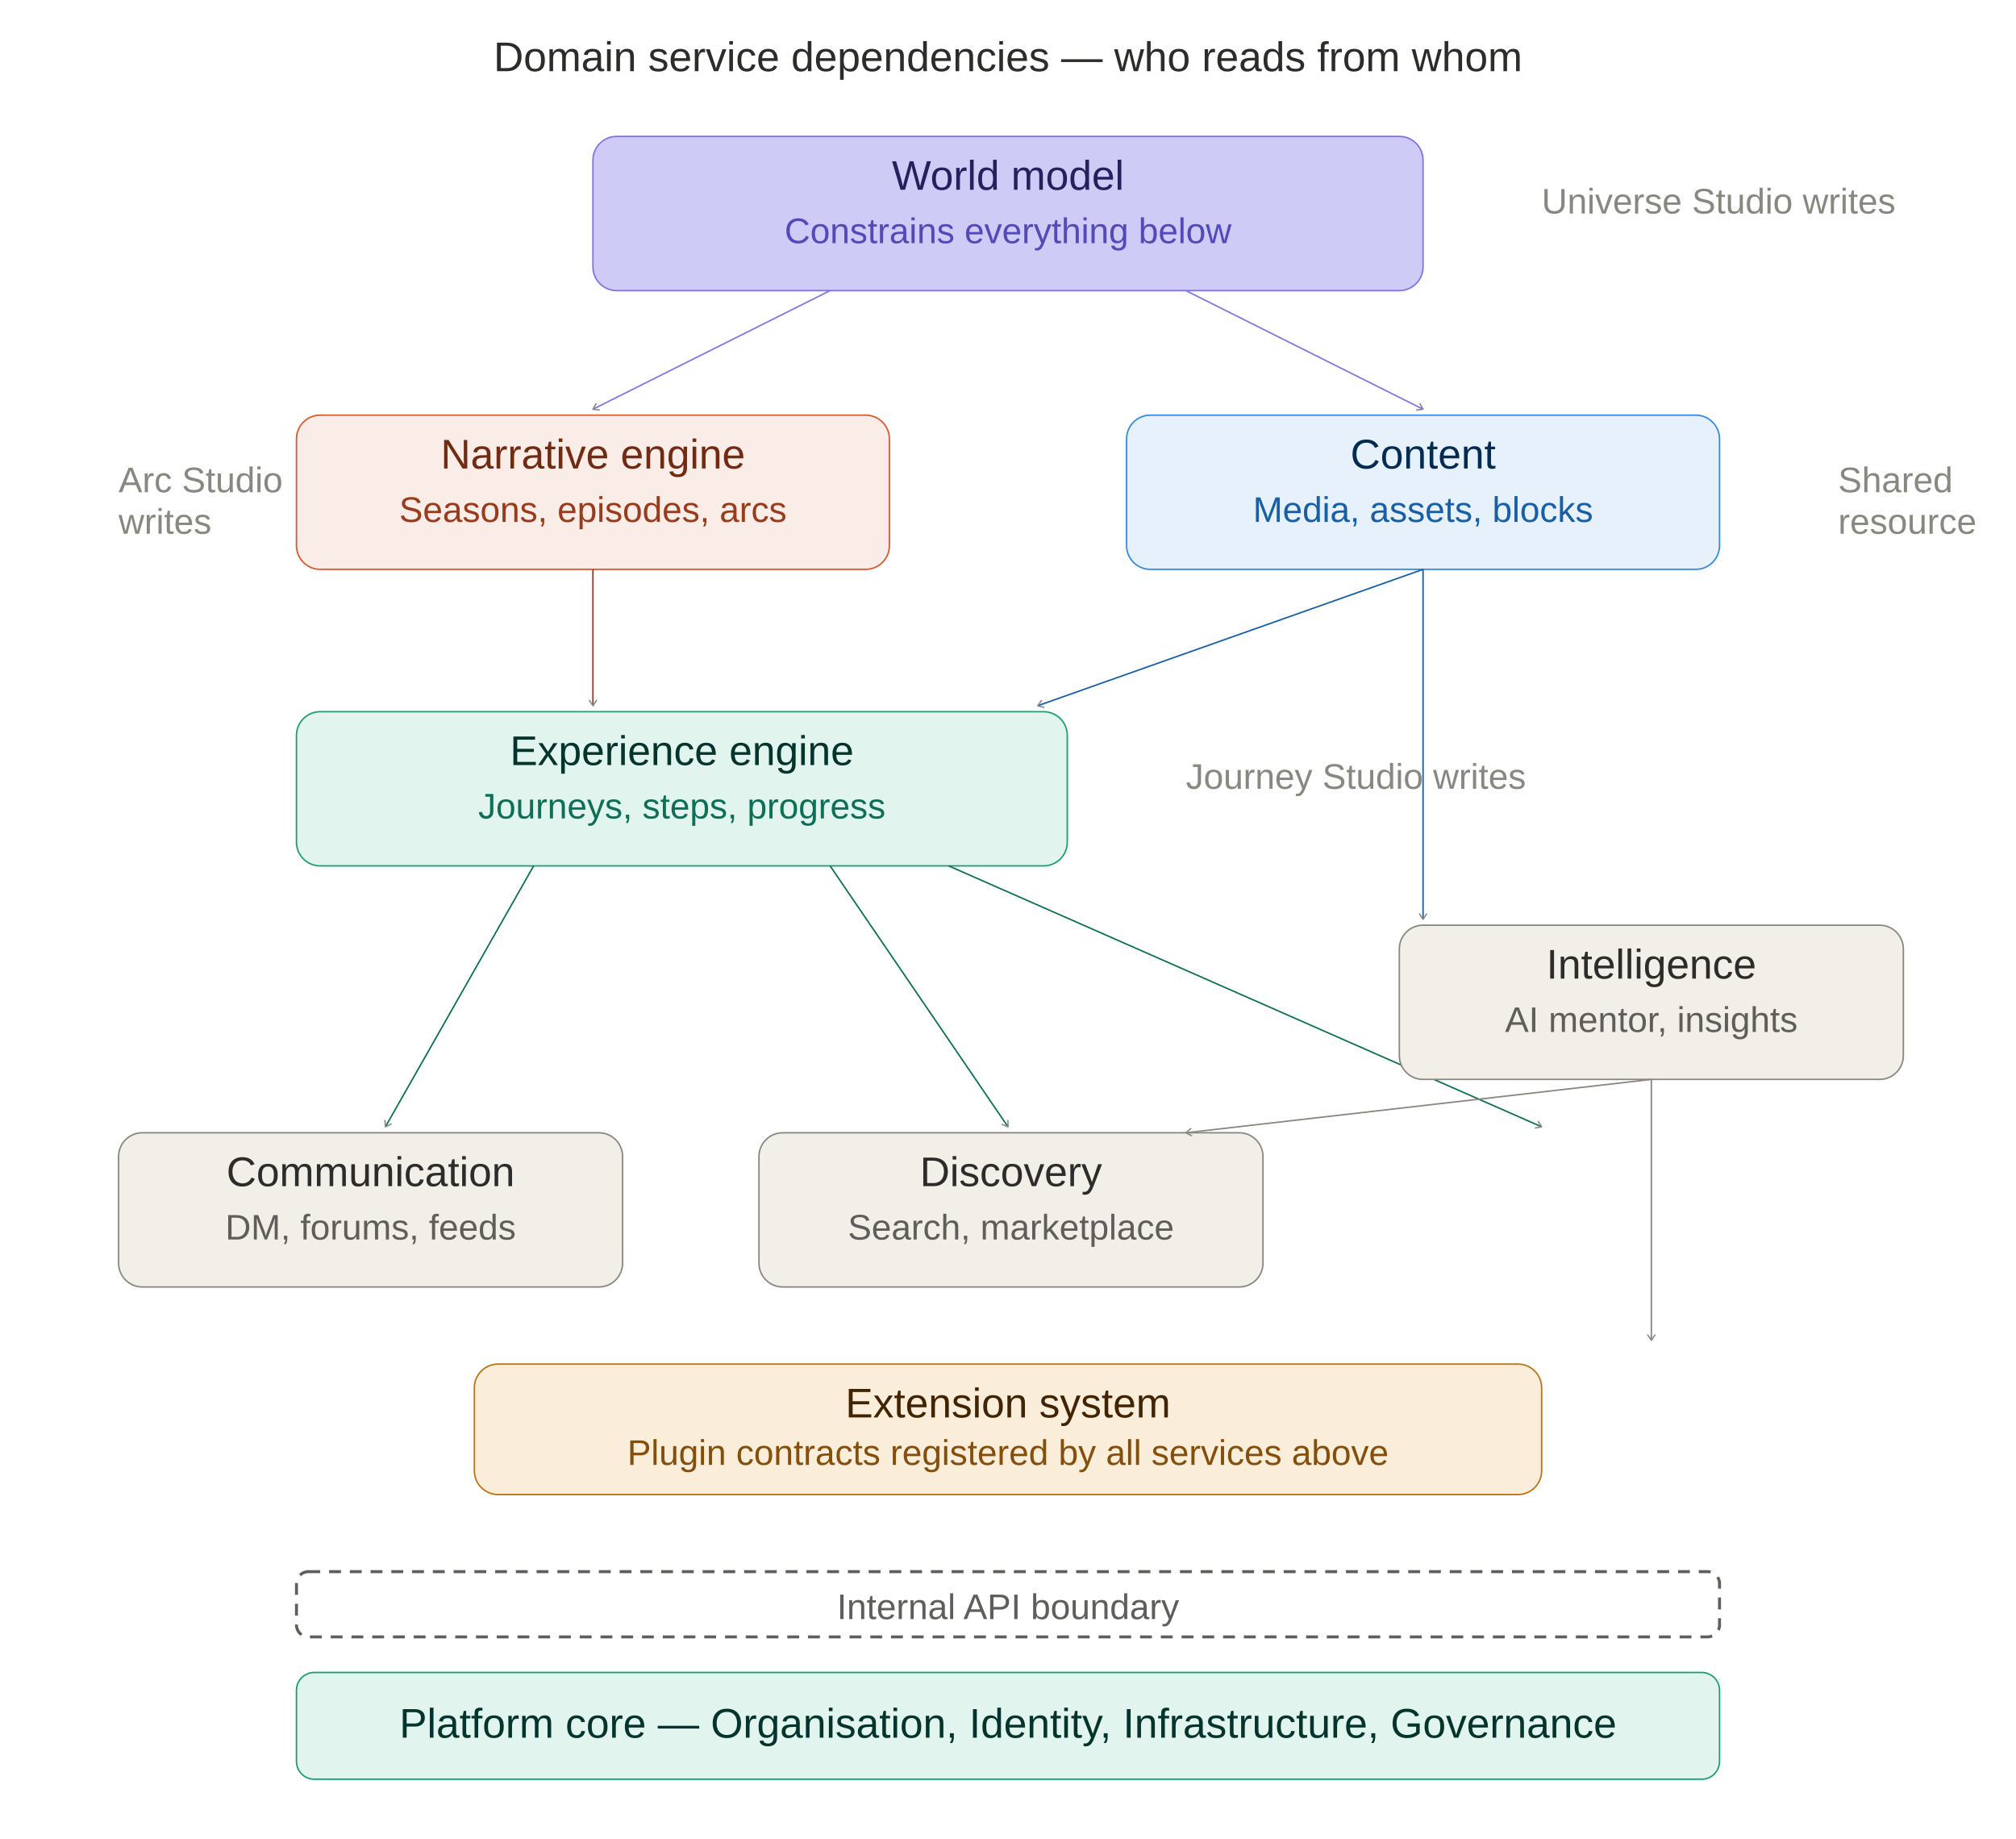
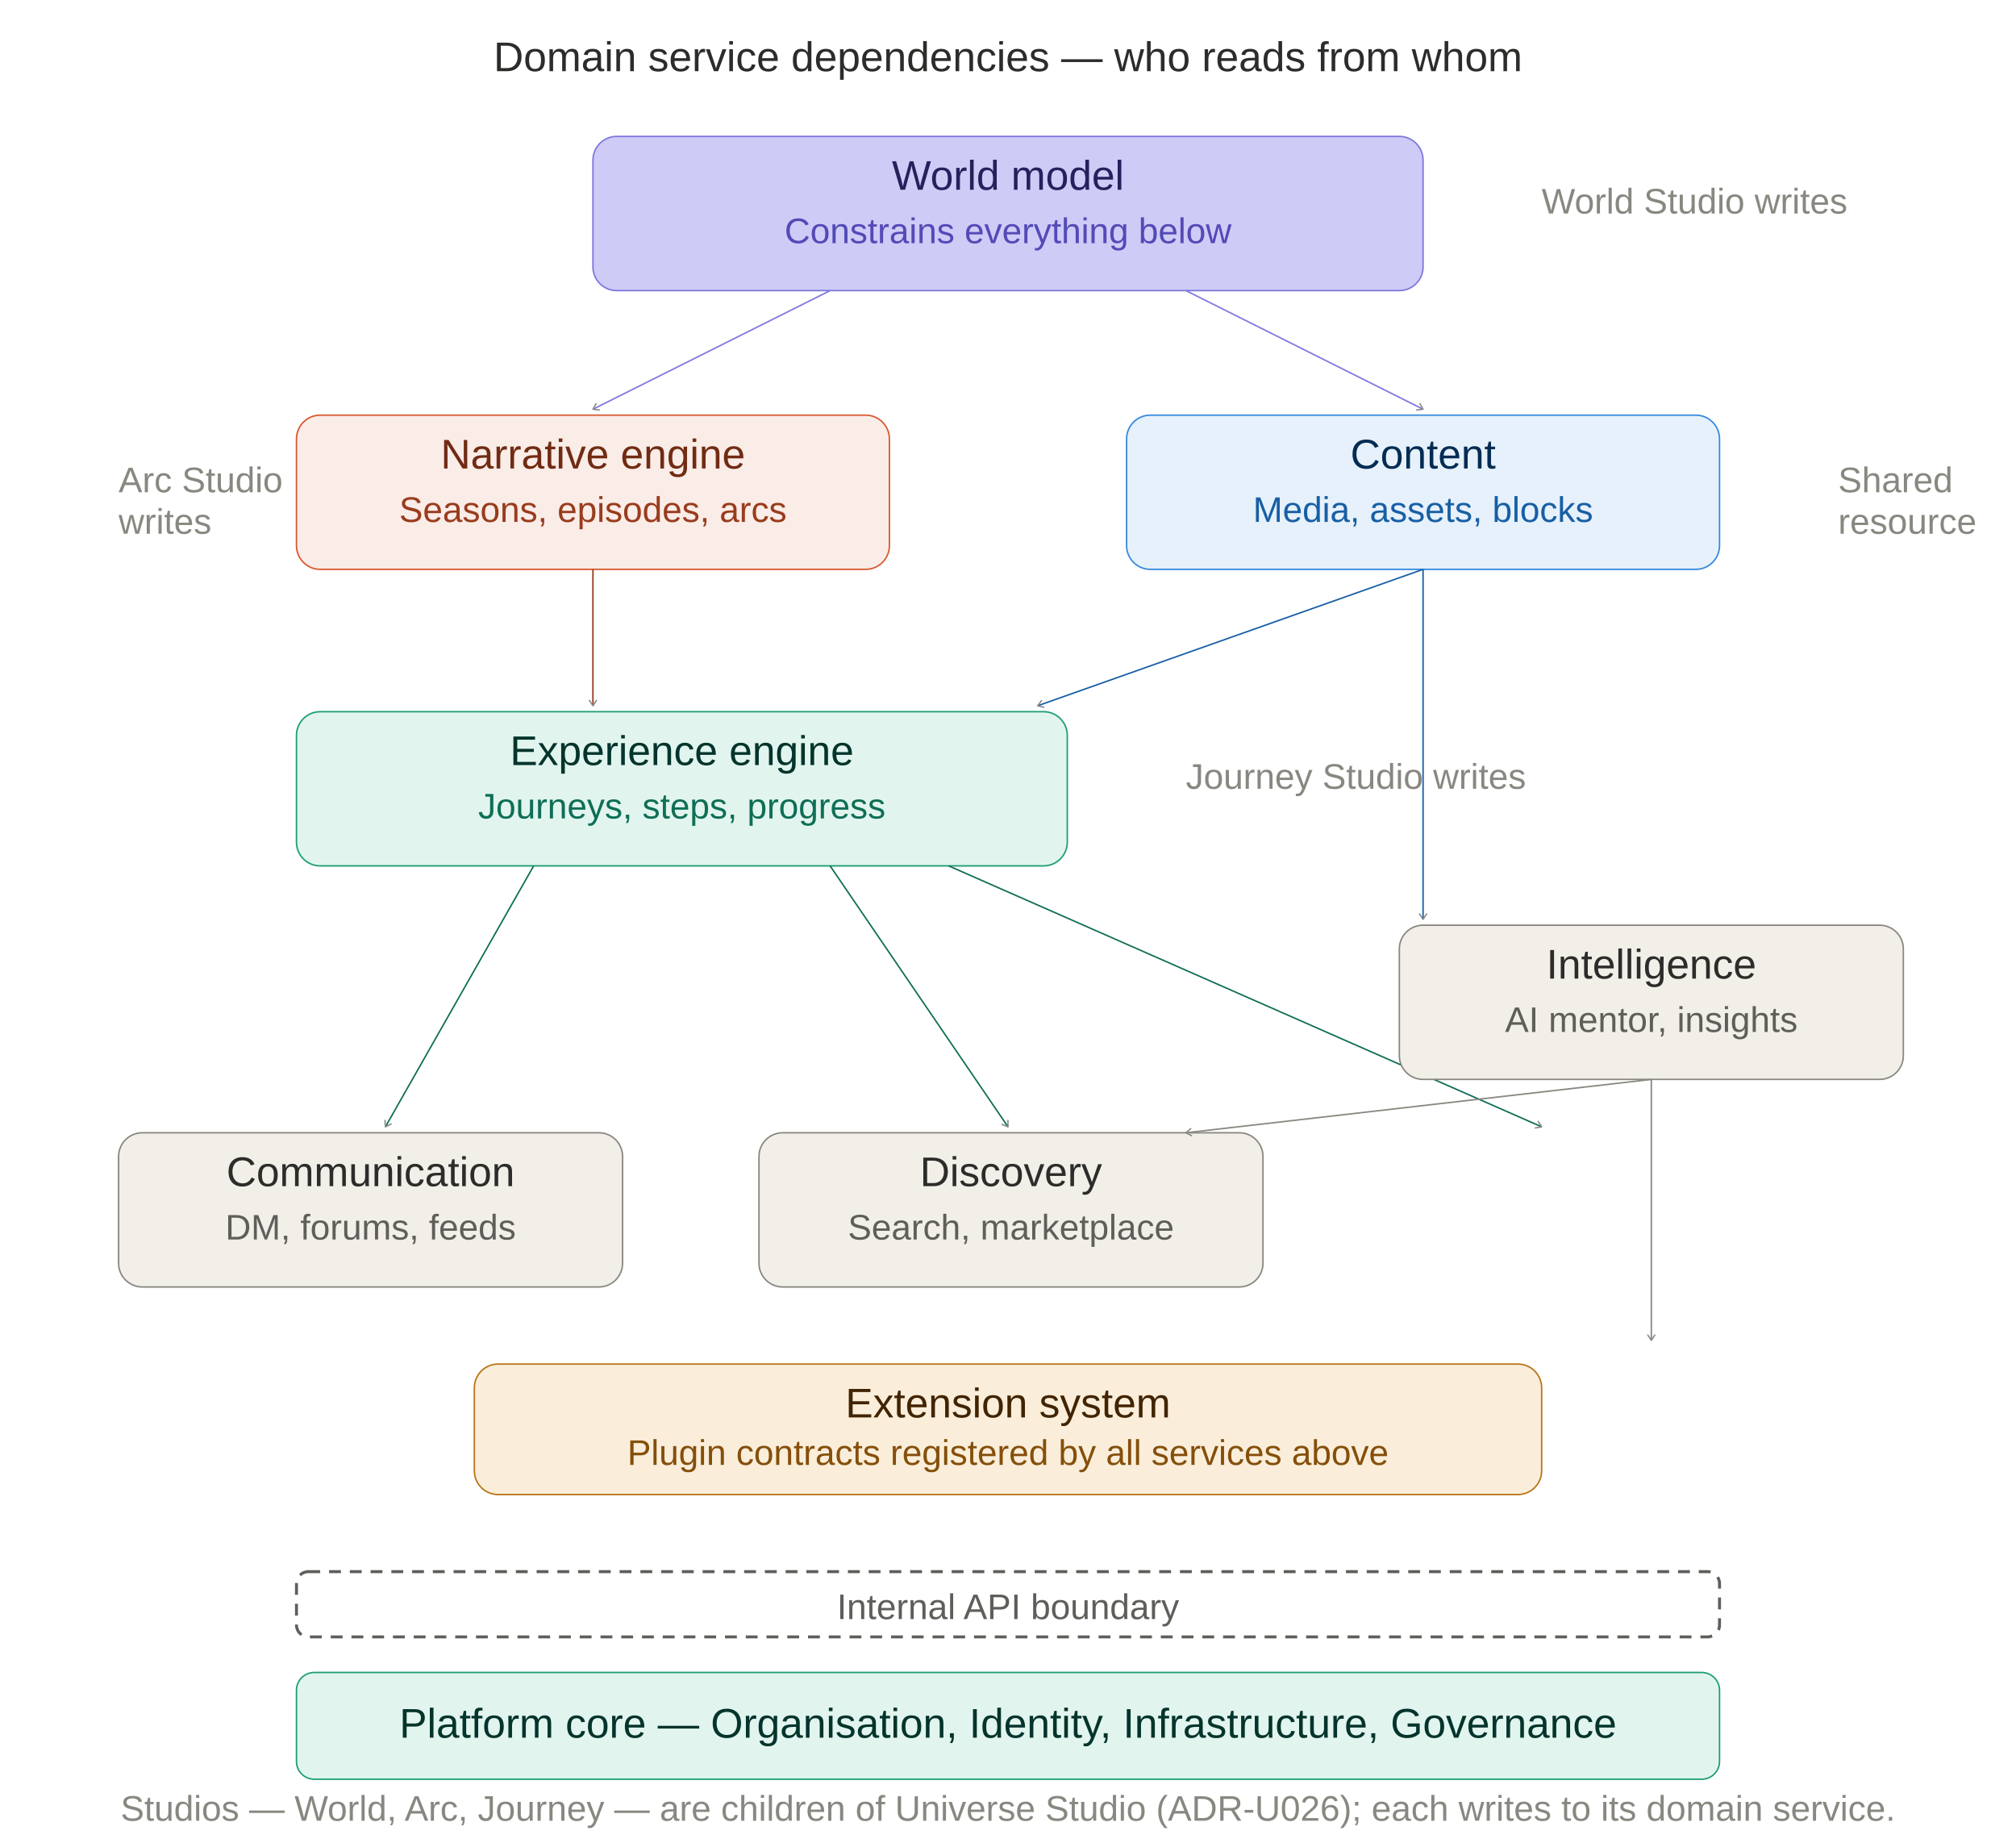
<svg xmlns="http://www.w3.org/2000/svg" width="680" height="620" viewBox="0 0 680 620">
  <defs>
    <style>
      text { font-family: Arial, sans-serif; }
      .th { font-size: 14px; font-weight: 500; }
      .ts { font-size: 12px; }
    </style>
    <marker id="arrow" viewBox="0 0 10 10" refX="8" refY="5" markerWidth="6" markerHeight="6" orient="auto-start-reverse">
      <path d="M2 1L8 5L2 9" fill="none" stroke="#888" stroke-width="1.5" stroke-linecap="round" stroke-linejoin="round" />
    </marker>
  </defs>
  <text x="340" y="24" text-anchor="middle" class="th" fill="#2C2C2A">Domain service dependencies — who reads from whom</text>
  <rect x="200" y="46" width="280" height="52" rx="8" fill="#CECBF6" stroke="#7F77DD" stroke-width="0.5" />
  <text x="340" y="64" text-anchor="middle" class="th" fill="#26215C">World model</text>
  <text x="340" y="82" text-anchor="middle" class="ts" fill="#534AB7">Constrains everything below</text>
-   <text x="520" y="72" class="ts" fill="#888780">Universe Studio writes</text>
+   <text x="520" y="72" class="ts" fill="#888780">World Studio writes</text>
  <line x1="280" y1="98" x2="200" y2="138" stroke="#7F77DD" stroke-width="0.5" fill="none" marker-end="url(#arrow)" />
  <line x1="400" y1="98" x2="480" y2="138" stroke="#7F77DD" stroke-width="0.5" fill="none" marker-end="url(#arrow)" />
  <rect x="100" y="140" width="200" height="52" rx="8" fill="#FAECE7" stroke="#D85A30" stroke-width="0.5" />
  <text x="200" y="158" text-anchor="middle" class="th" fill="#712B13">Narrative engine</text>
  <text x="200" y="176" text-anchor="middle" class="ts" fill="#993C1D">Seasons, episodes, arcs</text>
  <text x="40" y="166" class="ts" fill="#888780">Arc Studio</text>
  <text x="40" y="180" class="ts" fill="#888780">writes</text>
  <rect x="380" y="140" width="200" height="52" rx="8" fill="#E6F1FB" stroke="#378ADD" stroke-width="0.5" />
  <text x="480" y="158" text-anchor="middle" class="th" fill="#042C53">Content</text>
  <text x="480" y="176" text-anchor="middle" class="ts" fill="#185FA5">Media, assets, blocks</text>
  <text x="620" y="166" class="ts" fill="#888780">Shared</text>
  <text x="620" y="180" class="ts" fill="#888780">resource</text>
  <line x1="200" y1="192" x2="200" y2="238" stroke="#993C1D" stroke-width="0.5" fill="none" marker-end="url(#arrow)" />
  <line x1="480" y1="192" x2="350" y2="238" stroke="#185FA5" stroke-width="0.5" fill="none" marker-end="url(#arrow)" />
  <line x1="480" y1="192" x2="480" y2="310" stroke="#185FA5" stroke-width="0.5" fill="none" marker-end="url(#arrow)" />
  <rect x="100" y="240" width="260" height="52" rx="8" fill="#E1F5EE" stroke="#1D9E75" stroke-width="0.5" />
  <text x="230" y="258" text-anchor="middle" class="th" fill="#04342C">Experience engine</text>
  <text x="230" y="276" text-anchor="middle" class="ts" fill="#0F6E56">Journeys, steps, progress</text>
  <text x="400" y="266" class="ts" fill="#888780">Journey Studio writes</text>
  <line x1="180" y1="292" x2="130" y2="380" stroke="#0F6E56" stroke-width="0.5" fill="none" marker-end="url(#arrow)" />
  <line x1="280" y1="292" x2="340" y2="380" stroke="#0F6E56" stroke-width="0.5" fill="none" marker-end="url(#arrow)" />
  <line x1="320" y1="292" x2="520" y2="380" stroke="#0F6E56" stroke-width="0.5" fill="none" marker-end="url(#arrow)" />
  <rect x="40" y="382" width="170" height="52" rx="8" fill="#F1EFE8" stroke="#888780" stroke-width="0.5" />
  <text x="125" y="400" text-anchor="middle" class="th" fill="#2C2C2A">Communication</text>
  <text x="125" y="418" text-anchor="middle" class="ts" fill="#5F5E5A">DM, forums, feeds</text>
  <rect x="256" y="382" width="170" height="52" rx="8" fill="#F1EFE8" stroke="#888780" stroke-width="0.5" />
  <text x="341" y="400" text-anchor="middle" class="th" fill="#2C2C2A">Discovery</text>
  <text x="341" y="418" text-anchor="middle" class="ts" fill="#5F5E5A">Search, marketplace</text>
  <rect x="472" y="312" width="170" height="52" rx="8" fill="#F1EFE8" stroke="#888780" stroke-width="0.5" />
  <text x="557" y="330" text-anchor="middle" class="th" fill="#2C2C2A">Intelligence</text>
  <text x="557" y="348" text-anchor="middle" class="ts" fill="#5F5E5A">AI mentor, insights</text>
  <line x1="557" y1="364" x2="400" y2="382" stroke="#888780" stroke-width="0.5" fill="none" marker-end="url(#arrow)" />
  <line x1="557" y1="364" x2="557" y2="452" stroke="#888780" stroke-width="0.5" fill="none" marker-end="url(#arrow)" />
  <rect x="160" y="460" width="360" height="44" rx="8" fill="#FAEEDA" stroke="#BA7517" stroke-width="0.5" />
  <text x="340" y="478" text-anchor="middle" class="th" fill="#412402">Extension system</text>
  <text x="340" y="494" text-anchor="middle" class="ts" fill="#854F0B">Plugin contracts registered by all services above</text>
  <rect x="100" y="530" width="480" height="22" rx="4" fill="none" stroke="#5F5E5A" stroke-width="1" stroke-dasharray="4 3" />
  <text x="340" y="546" text-anchor="middle" class="ts" fill="#5F5E5A">Internal API boundary</text>
  <rect x="100" y="564" width="480" height="36" rx="6" fill="#E1F5EE" stroke="#1D9E75" stroke-width="0.5" />
  <text x="340" y="586" text-anchor="middle" class="th" fill="#04342C">Platform core — Organisation, Identity, Infrastructure, Governance</text>
+   <text x="340" y="614" text-anchor="middle" class="ts" fill="#888780">Studios — World, Arc, Journey — are children of Universe Studio (ADR-U026); each writes to its domain service.</text>
</svg>
